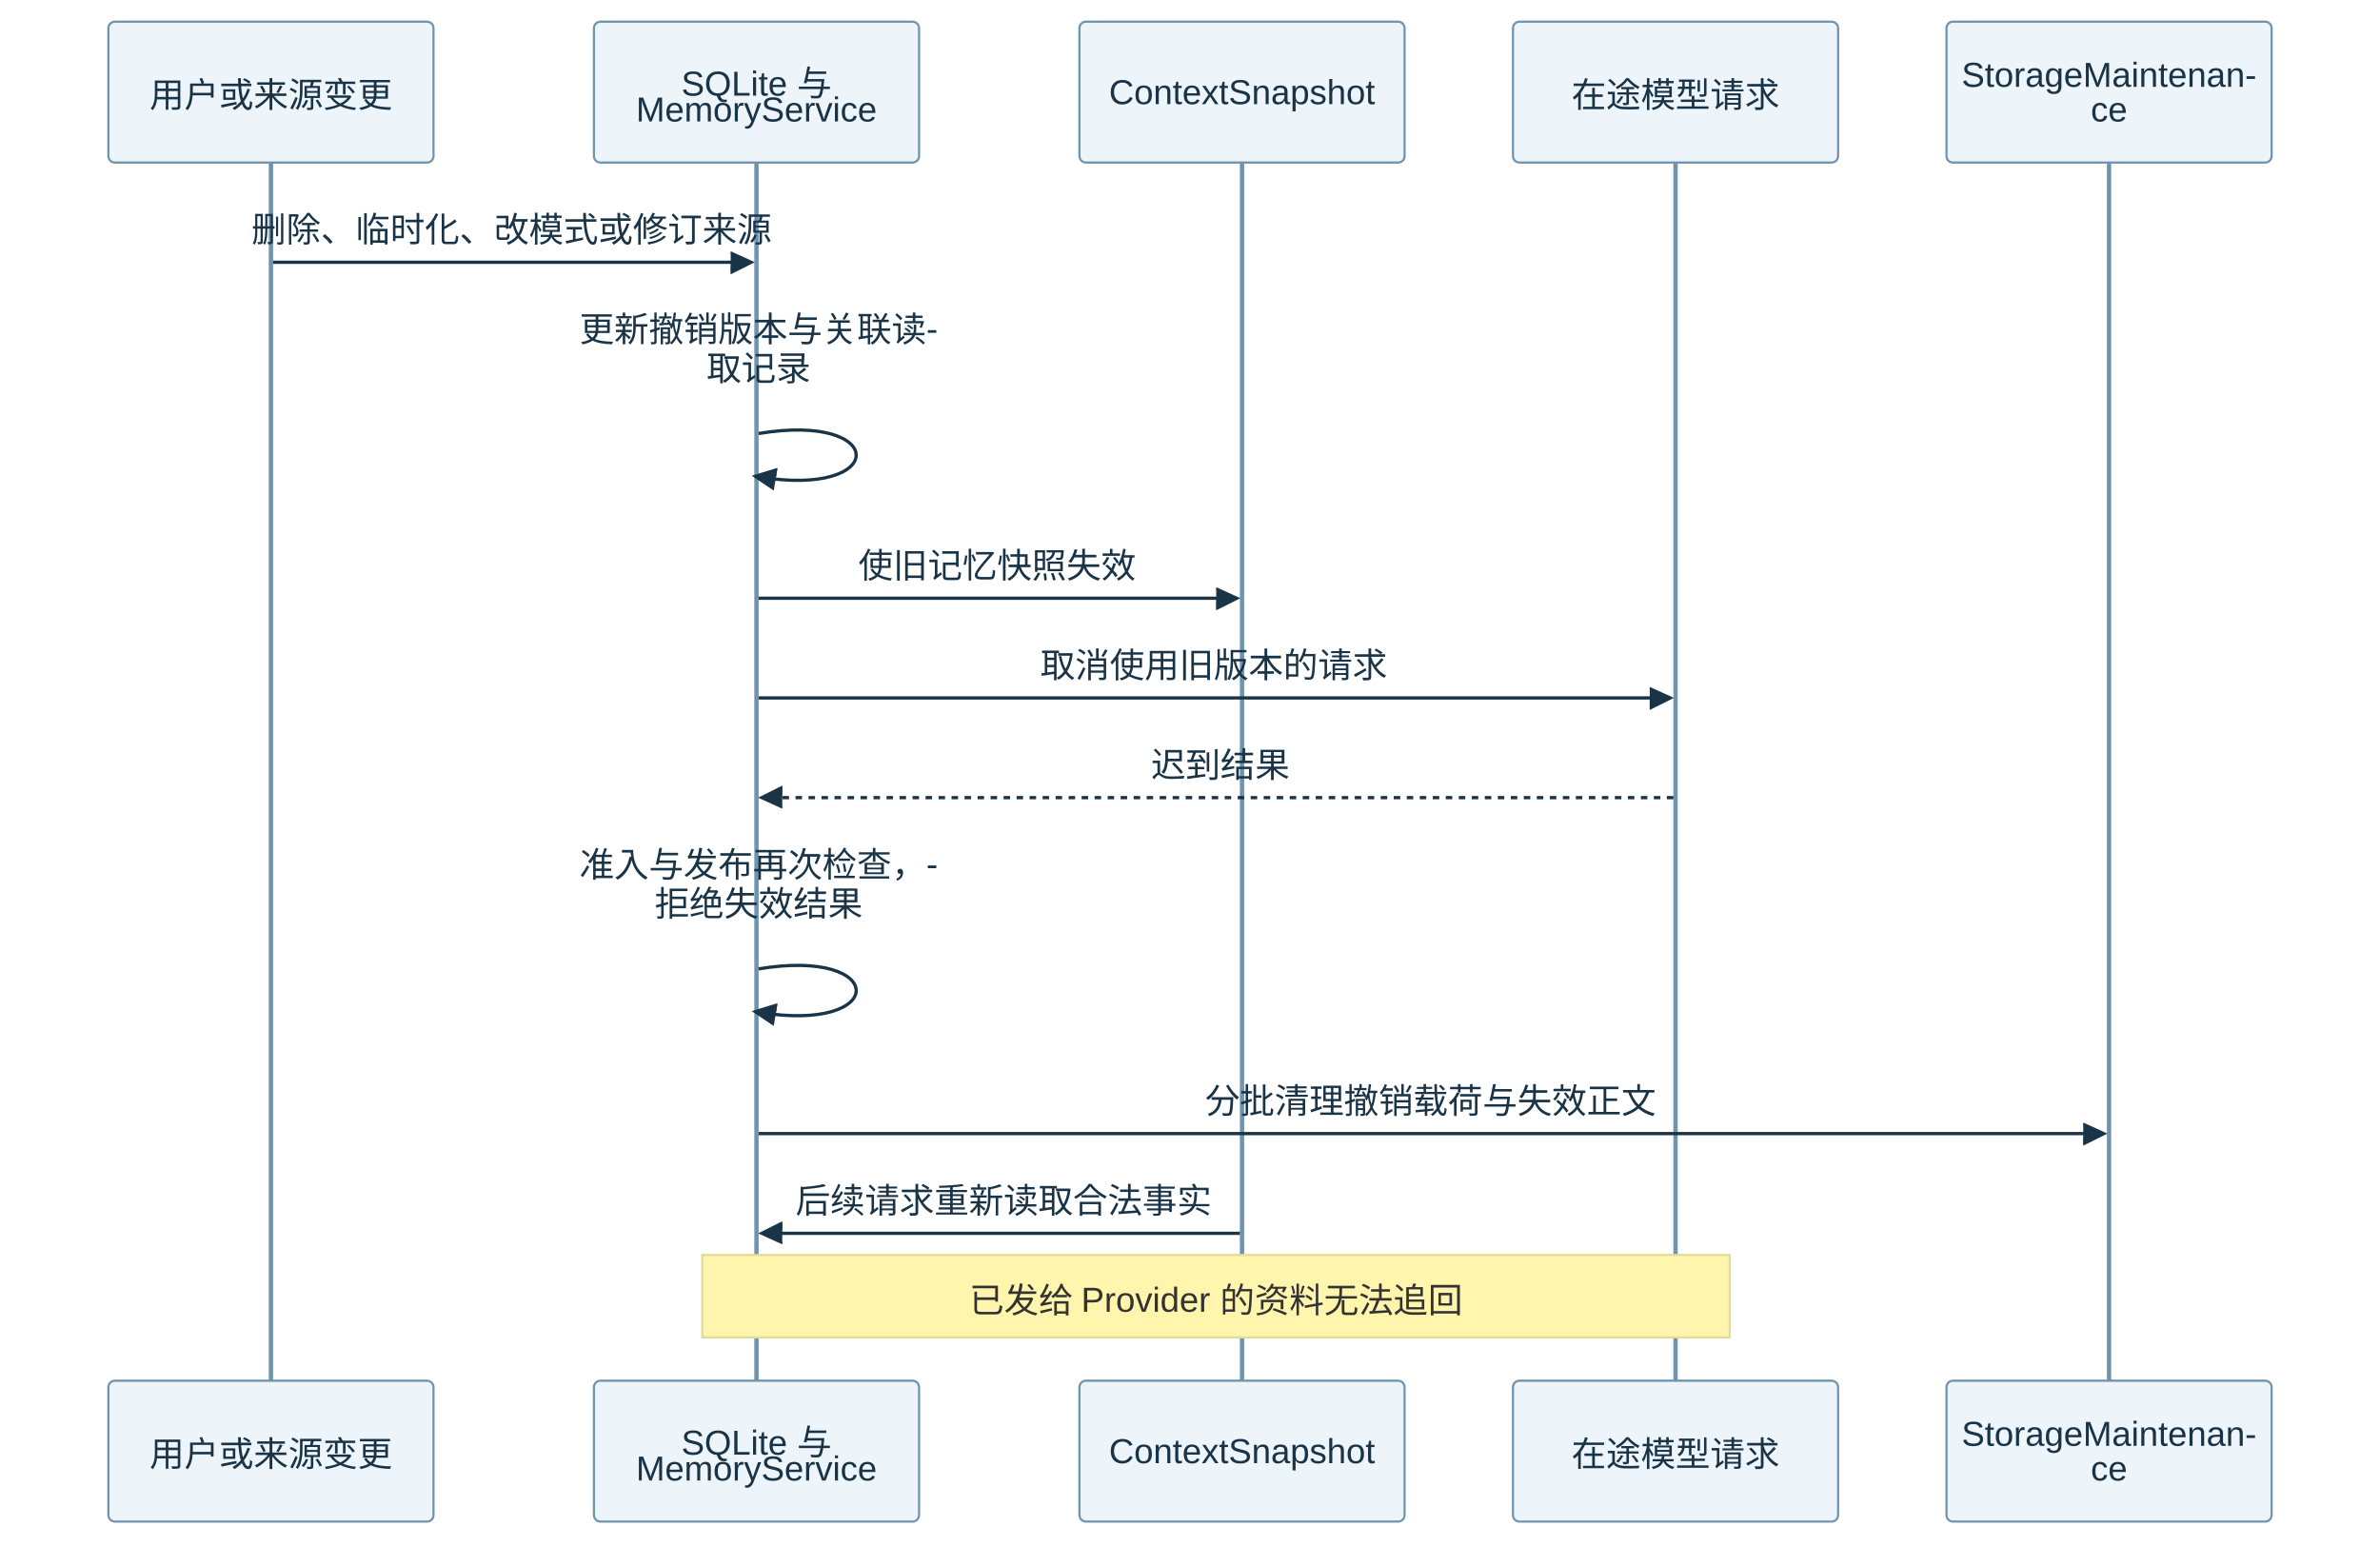
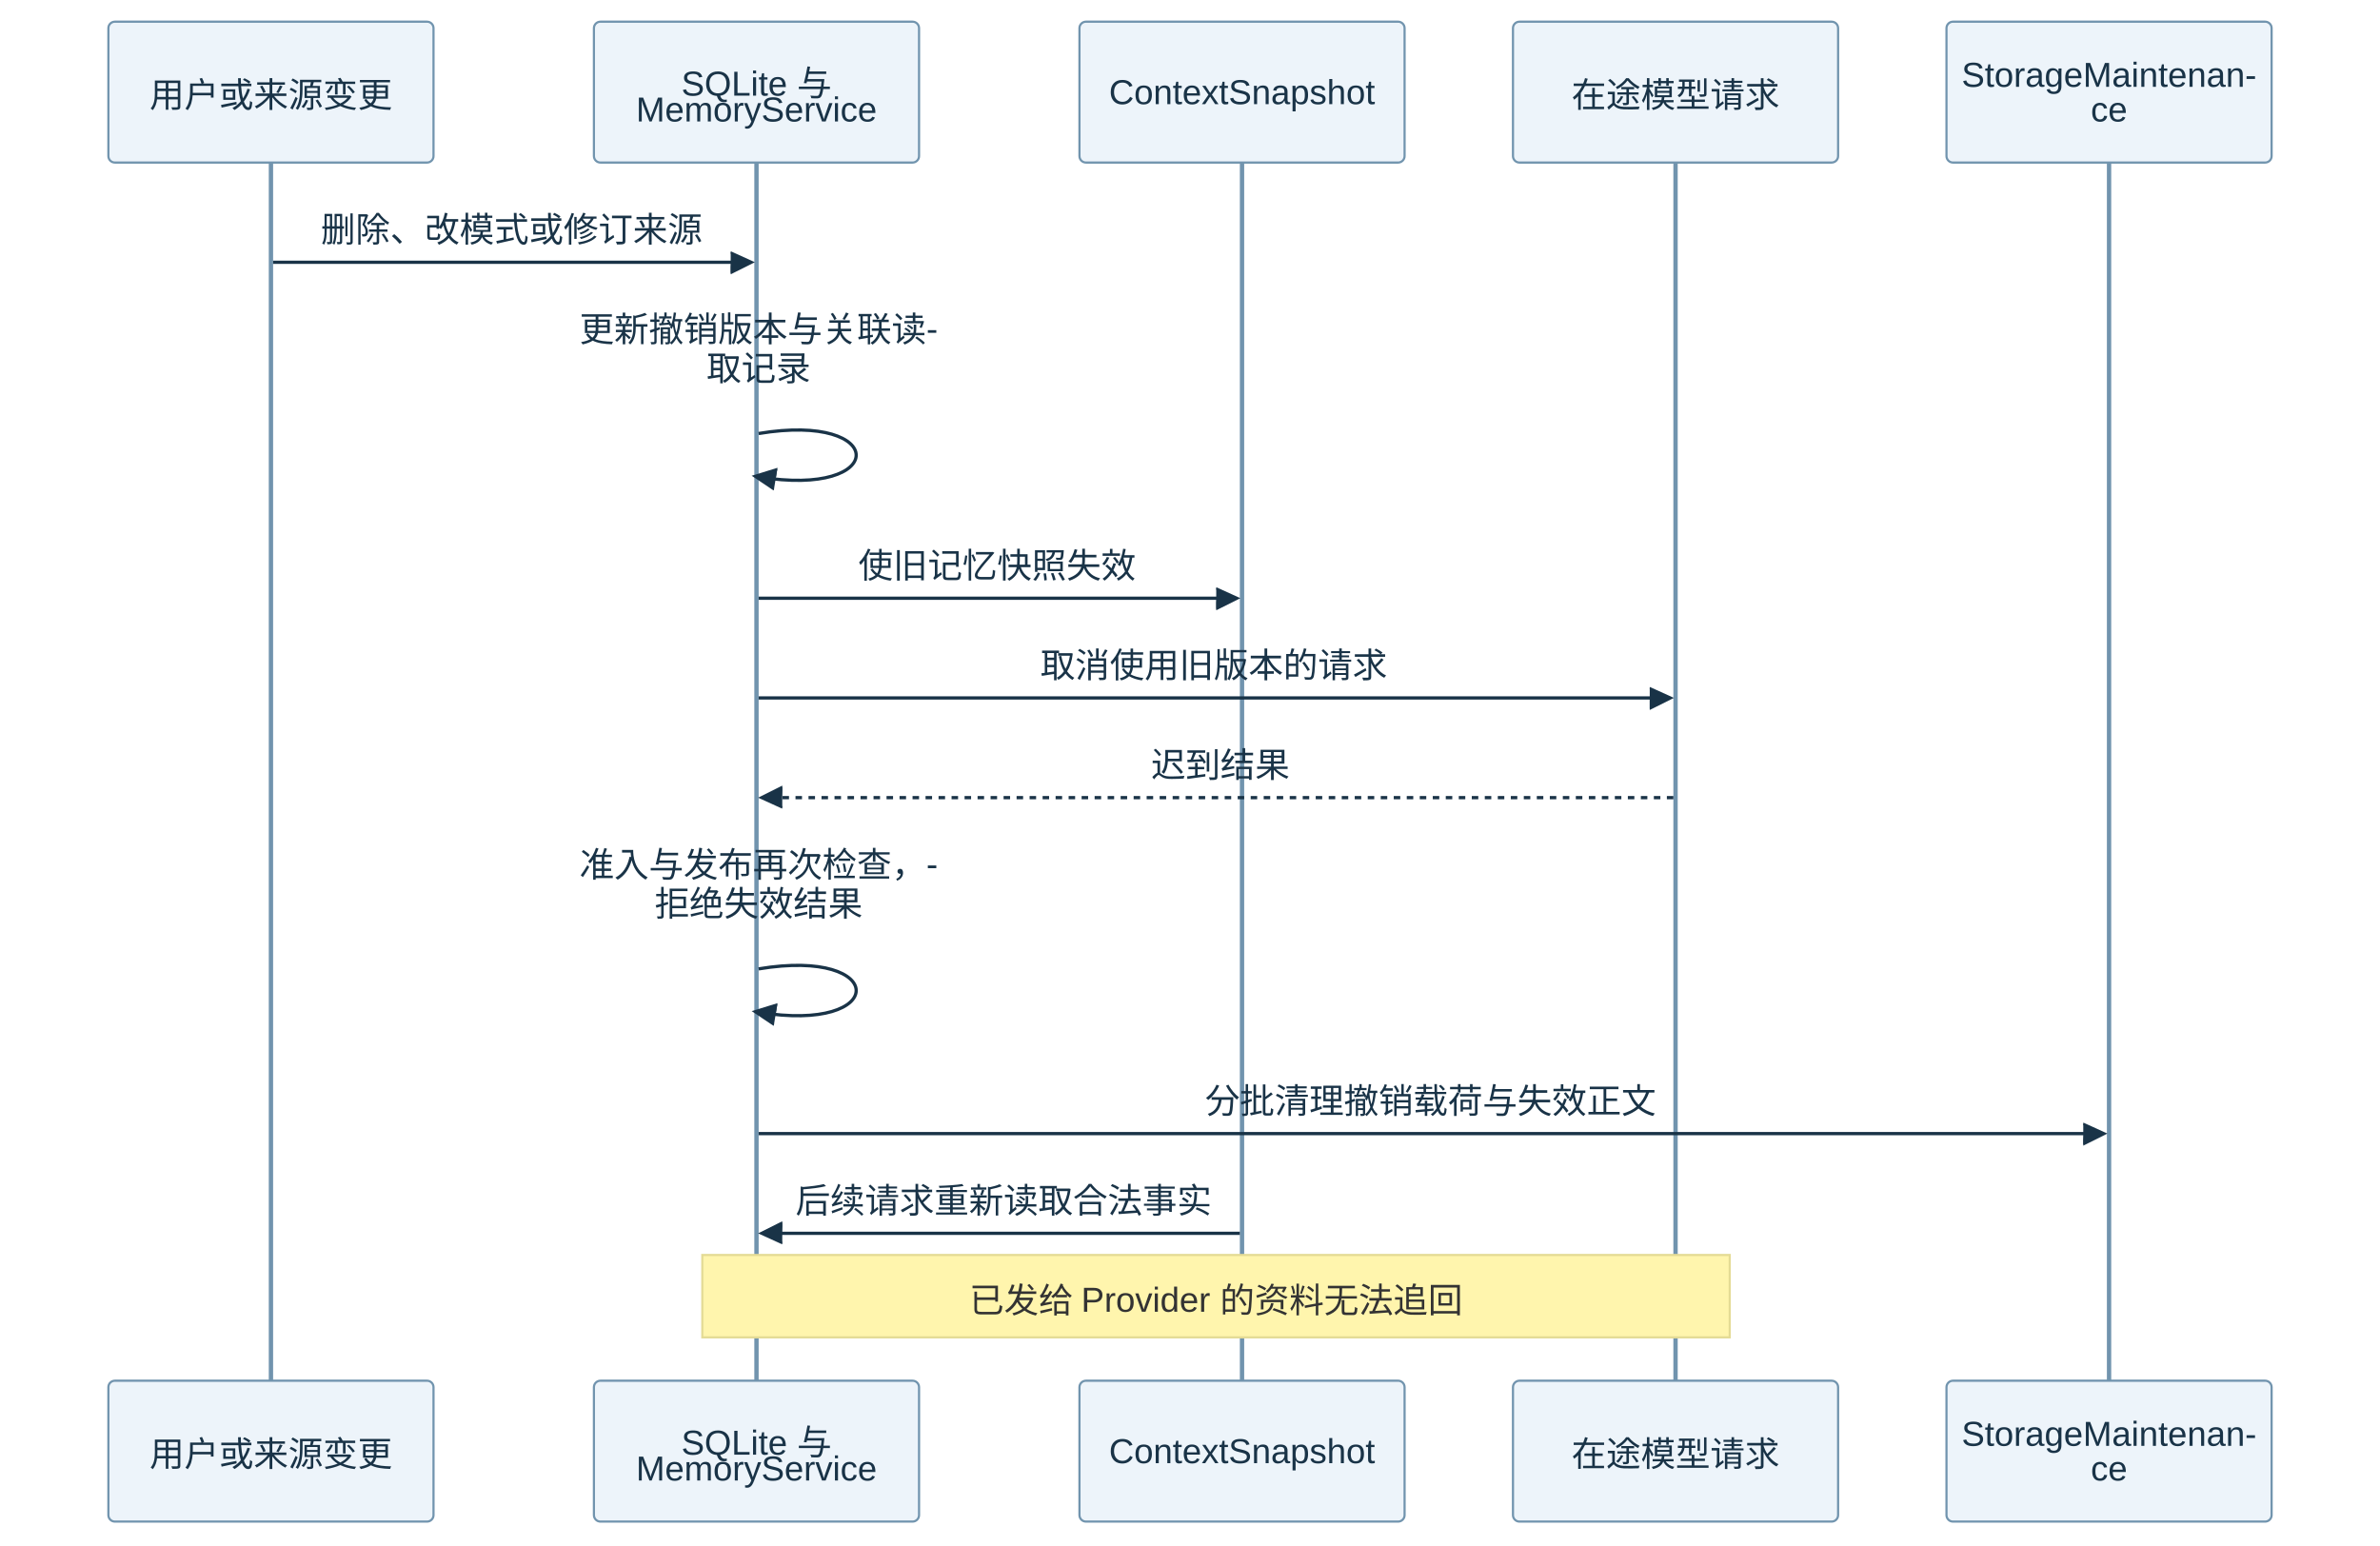
<svg xmlns="http://www.w3.org/2000/svg" id="diagram-07-memory-revocation" width="1098" style="max-width: 1098px;" viewBox="-50 -10 1098 713" role="img" aria-roledescription="sequence" height="713" aria-labelledby="title-07-memory-revocation">
  <g>
    <rect x="848" y="627" fill="#eaeaea" stroke="#666" width="150" height="65" name="M" rx="3" ry="3" class="actor actor-bottom" />
    <text x="923" y="659.5" dominant-baseline="central" alignment-baseline="central" class="actor actor-box" style="text-anchor: middle; font-size: 16px; font-weight: 400; font-family: Arial, &quot;PingFang SC&quot;, sans-serif;">
      <tspan x="923" dy="-8">StorageMaintenan-</tspan>
    </text>
    <text x="923" y="659.5" dominant-baseline="central" alignment-baseline="central" class="actor actor-box" style="text-anchor: middle; font-size: 16px; font-weight: 400; font-family: Arial, &quot;PingFang SC&quot;, sans-serif;">
      <tspan x="923" dy="8">ce</tspan>
    </text>
  </g>
  <g>
    <rect x="648" y="627" fill="#eaeaea" stroke="#666" width="150" height="65" name="P" rx="3" ry="3" class="actor actor-bottom" />
    <text x="723" y="659.5" dominant-baseline="central" alignment-baseline="central" class="actor actor-box" style="text-anchor: middle; font-size: 16px; font-weight: 400; font-family: Arial, &quot;PingFang SC&quot;, sans-serif;">
      <tspan x="723" dy="0">在途模型请求</tspan>
    </text>
  </g>
  <g>
    <rect x="448" y="627" fill="#eaeaea" stroke="#666" width="150" height="65" name="C" rx="3" ry="3" class="actor actor-bottom" />
    <text x="523" y="659.5" dominant-baseline="central" alignment-baseline="central" class="actor actor-box" style="text-anchor: middle; font-size: 16px; font-weight: 400; font-family: Arial, &quot;PingFang SC&quot;, sans-serif;">
      <tspan x="523" dy="0">ContextSnapshot</tspan>
    </text>
  </g>
  <g>
    <rect x="224" y="627" fill="#eaeaea" stroke="#666" width="150" height="65" name="D" rx="3" ry="3" class="actor actor-bottom" />
    <text x="299" y="659.5" dominant-baseline="central" alignment-baseline="central" class="actor actor-box" style="text-anchor: middle; font-size: 16px; font-weight: 400; font-family: Arial, &quot;PingFang SC&quot;, sans-serif;">
      <tspan x="299" dy="-8">SQLite 与</tspan>
    </text>
    <text x="299" y="659.5" dominant-baseline="central" alignment-baseline="central" class="actor actor-box" style="text-anchor: middle; font-size: 16px; font-weight: 400; font-family: Arial, &quot;PingFang SC&quot;, sans-serif;">
      <tspan x="299" dy="8">MemoryService</tspan>
    </text>
  </g>
  <g>
    <rect x="0" y="627" fill="#eaeaea" stroke="#666" width="150" height="65" name="U" rx="3" ry="3" class="actor actor-bottom" />
    <text x="75" y="659.5" dominant-baseline="central" alignment-baseline="central" class="actor actor-box" style="text-anchor: middle; font-size: 16px; font-weight: 400; font-family: Arial, &quot;PingFang SC&quot;, sans-serif;">
      <tspan x="75" dy="0">用户或来源变更</tspan>
    </text>
  </g>
  <g>
    <line id="actor4" x1="923" y1="65" x2="923" y2="627" class="actor-line 200" stroke-width="0.5px" stroke="#999" name="M" data-et="life-line" data-id="M" />
    <g id="root-4" data-et="participant" data-type="participant" data-id="M">
      <rect x="848" y="0" fill="#eaeaea" stroke="#666" width="150" height="65" name="M" rx="3" ry="3" class="actor actor-top" />
      <text x="923" y="32.5" dominant-baseline="central" alignment-baseline="central" class="actor actor-box" style="text-anchor: middle; font-size: 16px; font-weight: 400; font-family: Arial, &quot;PingFang SC&quot;, sans-serif;">
        <tspan x="923" dy="-8">StorageMaintenan-</tspan>
      </text>
      <text x="923" y="32.5" dominant-baseline="central" alignment-baseline="central" class="actor actor-box" style="text-anchor: middle; font-size: 16px; font-weight: 400; font-family: Arial, &quot;PingFang SC&quot;, sans-serif;">
        <tspan x="923" dy="8">ce</tspan>
      </text>
    </g>
  </g>
  <g>
    <line id="actor3" x1="723" y1="65" x2="723" y2="627" class="actor-line 200" stroke-width="0.5px" stroke="#999" name="P" data-et="life-line" data-id="P" />
    <g id="root-3" data-et="participant" data-type="participant" data-id="P">
      <rect x="648" y="0" fill="#eaeaea" stroke="#666" width="150" height="65" name="P" rx="3" ry="3" class="actor actor-top" />
      <text x="723" y="32.5" dominant-baseline="central" alignment-baseline="central" class="actor actor-box" style="text-anchor: middle; font-size: 16px; font-weight: 400; font-family: Arial, &quot;PingFang SC&quot;, sans-serif;">
        <tspan x="723" dy="0">在途模型请求</tspan>
      </text>
    </g>
  </g>
  <g>
    <line id="actor2" x1="523" y1="65" x2="523" y2="627" class="actor-line 200" stroke-width="0.5px" stroke="#999" name="C" data-et="life-line" data-id="C" />
    <g id="root-2" data-et="participant" data-type="participant" data-id="C">
      <rect x="448" y="0" fill="#eaeaea" stroke="#666" width="150" height="65" name="C" rx="3" ry="3" class="actor actor-top" />
      <text x="523" y="32.5" dominant-baseline="central" alignment-baseline="central" class="actor actor-box" style="text-anchor: middle; font-size: 16px; font-weight: 400; font-family: Arial, &quot;PingFang SC&quot;, sans-serif;">
        <tspan x="523" dy="0">ContextSnapshot</tspan>
      </text>
    </g>
  </g>
  <g>
    <line id="actor1" x1="299" y1="65" x2="299" y2="627" class="actor-line 200" stroke-width="0.5px" stroke="#999" name="D" data-et="life-line" data-id="D" />
    <g id="root-1" data-et="participant" data-type="participant" data-id="D">
      <rect x="224" y="0" fill="#eaeaea" stroke="#666" width="150" height="65" name="D" rx="3" ry="3" class="actor actor-top" />
      <text x="299" y="32.5" dominant-baseline="central" alignment-baseline="central" class="actor actor-box" style="text-anchor: middle; font-size: 16px; font-weight: 400; font-family: Arial, &quot;PingFang SC&quot;, sans-serif;">
        <tspan x="299" dy="-8">SQLite 与</tspan>
      </text>
      <text x="299" y="32.5" dominant-baseline="central" alignment-baseline="central" class="actor actor-box" style="text-anchor: middle; font-size: 16px; font-weight: 400; font-family: Arial, &quot;PingFang SC&quot;, sans-serif;">
        <tspan x="299" dy="8">MemoryService</tspan>
      </text>
    </g>
  </g>
  <g>
    <line id="actor0" x1="75" y1="65" x2="75" y2="627" class="actor-line 200" stroke-width="0.5px" stroke="#999" name="U" data-et="life-line" data-id="U" />
    <g id="root-0" data-et="participant" data-type="participant" data-id="U">
      <rect x="0" y="0" fill="#eaeaea" stroke="#666" width="150" height="65" name="U" rx="3" ry="3" class="actor actor-top" />
      <text x="75" y="32.5" dominant-baseline="central" alignment-baseline="central" class="actor actor-box" style="text-anchor: middle; font-size: 16px; font-weight: 400; font-family: Arial, &quot;PingFang SC&quot;, sans-serif;">
        <tspan x="75" dy="0">用户或来源变更</tspan>
      </text>
    </g>
  </g>
  <style>#diagram-07-memory-revocation{font-family:Arial,PingFang SC,sans-serif;font-size:16px;fill:#193347;}@keyframes edge-animation-frame{from{stroke-dashoffset:0;}}@keyframes dash{to{stroke-dashoffset:0;}}#diagram-07-memory-revocation .edge-animation-slow{stroke-dasharray:9,5!important;stroke-dashoffset:900;animation:dash 50s linear infinite;stroke-linecap:round;}#diagram-07-memory-revocation .edge-animation-fast{stroke-dasharray:9,5!important;stroke-dashoffset:900;animation:dash 20s linear infinite;stroke-linecap:round;}#diagram-07-memory-revocation .error-icon{fill:#fbf5e9;}#diagram-07-memory-revocation .error-text{fill:#040a16;stroke:#040a16;}#diagram-07-memory-revocation .edge-thickness-normal{stroke-width:1px;}#diagram-07-memory-revocation .edge-thickness-thick{stroke-width:3.5px;}#diagram-07-memory-revocation .edge-pattern-solid{stroke-dasharray:0;}#diagram-07-memory-revocation .edge-thickness-invisible{stroke-width:0;fill:none;}#diagram-07-memory-revocation .edge-pattern-dashed{stroke-dasharray:3;}#diagram-07-memory-revocation .edge-pattern-dotted{stroke-dasharray:2;}#diagram-07-memory-revocation .marker{fill:#526575;stroke:#526575;}#diagram-07-memory-revocation .marker.cross{stroke:#526575;}#diagram-07-memory-revocation svg{font-family:Arial,PingFang SC,sans-serif;font-size:16px;}#diagram-07-memory-revocation p{margin:0;}#diagram-07-memory-revocation .actor{stroke:#7194ae;fill:#edf4fa;stroke-width:1;}#diagram-07-memory-revocation rect.actor.outer-path[data-look="neo"]{filter:drop-shadow( 1px 2px 2px rgba(185,185,185,1));}#diagram-07-memory-revocation rect.note[data-look="neo"]{stroke:hsl(52.683, 60%, 73.922%);fill:#fff5ad;filter:drop-shadow( 1px 2px 2px rgba(185,185,185,1));}#diagram-07-memory-revocation text.actor&gt;tspan{fill:#193347;stroke:none;}#diagram-07-memory-revocation .actor-line{stroke:#7194ae;}#diagram-07-memory-revocation .innerArc{stroke-width:1.5;stroke-dasharray:none;}#diagram-07-memory-revocation .messageLine0{stroke-width:1.5;stroke-dasharray:none;stroke:#193347;}#diagram-07-memory-revocation .messageLine1{stroke-width:1.5;stroke-dasharray:2,2;stroke:#193347;}#diagram-07-memory-revocation [id$="-arrowhead"] path{fill:#193347;stroke:#193347;}#diagram-07-memory-revocation .sequenceNumber{fill:#ad9a8a;}#diagram-07-memory-revocation [id$="-sequencenumber"]{fill:#193347;}#diagram-07-memory-revocation [id$="-crosshead"] path{fill:#193347;stroke:#193347;}#diagram-07-memory-revocation .messageText{fill:#193347;stroke:none;}#diagram-07-memory-revocation .labelBox{stroke:#7194ae;fill:#edf4fa;filter:none;}#diagram-07-memory-revocation .labelText,#diagram-07-memory-revocation .labelText&gt;tspan{fill:#193347;stroke:none;}#diagram-07-memory-revocation .loopText,#diagram-07-memory-revocation .loopText&gt;tspan{fill:#193347;stroke:none;}#diagram-07-memory-revocation .sectionTitle,#diagram-07-memory-revocation .sectionTitle&gt;tspan{fill:#193347;stroke:none;}#diagram-07-memory-revocation .loopLine{stroke-width:2px;stroke-dasharray:2,2;stroke:#7194ae;fill:#7194ae;}#diagram-07-memory-revocation .note{stroke:hsl(52.683, 60%, 73.922%);fill:#fff5ad;}#diagram-07-memory-revocation .noteText,#diagram-07-memory-revocation .noteText&gt;tspan{fill:#333;stroke:none;font-weight:normal;}#diagram-07-memory-revocation .activation0{fill:#edf6f4;stroke:hsl(166.667, 33.333%, 84.706%);}#diagram-07-memory-revocation .activation1{fill:#edf6f4;stroke:hsl(166.667, 33.333%, 84.706%);}#diagram-07-memory-revocation .activation2{fill:#edf6f4;stroke:hsl(166.667, 33.333%, 84.706%);}#diagram-07-memory-revocation .actorPopupMenu{position:absolute;}#diagram-07-memory-revocation .actorPopupMenuPanel{position:absolute;fill:#edf4fa;box-shadow:0px 8px 16px 0px rgba(0,0,0,0.2);filter:drop-shadow(3px 5px 2px rgb(0 0 0 / 0.4));}#diagram-07-memory-revocation .actor-man circle,#diagram-07-memory-revocation line{fill:#edf4fa;stroke-width:2px;}#diagram-07-memory-revocation g rect.rect{filter:drop-shadow( 1px 2px 2px rgba(185,185,185,1));stroke:#7194ae;}#diagram-07-memory-revocation .node .neo-node{stroke:#7194ae;}#diagram-07-memory-revocation [data-look="neo"].node rect,#diagram-07-memory-revocation [data-look="neo"].cluster rect,#diagram-07-memory-revocation [data-look="neo"].node polygon{stroke:url(#diagram-07-memory-revocation-gradient);filter:drop-shadow( 1px 2px 2px rgba(185,185,185,1));}#diagram-07-memory-revocation [data-look="neo"].swimlane.cluster rect{filter:none;}#diagram-07-memory-revocation [data-look="neo"].node path{stroke:url(#diagram-07-memory-revocation-gradient);stroke-width:1px;}#diagram-07-memory-revocation [data-look="neo"].node .outer-path{filter:drop-shadow( 1px 2px 2px rgba(185,185,185,1));}#diagram-07-memory-revocation [data-look="neo"].node .neo-line path{stroke:#7194ae;filter:none;}#diagram-07-memory-revocation [data-look="neo"].node circle{stroke:url(#diagram-07-memory-revocation-gradient);filter:drop-shadow( 1px 2px 2px rgba(185,185,185,1));}#diagram-07-memory-revocation [data-look="neo"].node circle .state-start{fill:#000000;}#diagram-07-memory-revocation [data-look="neo"].icon-shape .icon{fill:url(#diagram-07-memory-revocation-gradient);filter:drop-shadow( 1px 2px 2px rgba(185,185,185,1));}#diagram-07-memory-revocation [data-look="neo"].icon-shape .icon-neo path{stroke:url(#diagram-07-memory-revocation-gradient);filter:drop-shadow( 1px 2px 2px rgba(185,185,185,1));}#diagram-07-memory-revocation :root{--mermaid-font-family:Arial,PingFang SC,sans-serif;}</style>
  <g />
  <defs>
    <symbol id="diagram-07-memory-revocation-computer" width="24" height="24">
      <path transform="scale(.5)" d="M2 2v13h20v-13h-20zm18 11h-16v-9h16v9zm-10.228 6l.466-1h3.524l.467 1h-4.457zm14.228 3h-24l2-6h2.104l-1.33 4h18.45l-1.297-4h2.073l2 6zm-5-10h-14v-7h14v7z" />
    </symbol>
  </defs>
  <defs>
    <symbol id="diagram-07-memory-revocation-database" fill-rule="evenodd" clip-rule="evenodd">
      <path transform="scale(.5)" d="M12.258.001l.256.004.255.005.253.008.251.01.249.012.247.015.246.016.242.019.241.02.239.023.236.024.233.027.231.028.229.031.225.032.223.034.22.036.217.038.214.04.211.041.208.043.205.045.201.046.198.048.194.05.191.051.187.053.183.054.18.056.175.057.172.059.168.06.163.061.16.063.155.064.15.066.074.033.073.033.071.034.07.034.069.035.068.035.067.035.066.035.064.036.064.036.062.036.06.036.06.037.058.037.058.037.055.038.055.038.053.038.052.038.051.039.05.039.048.039.047.039.045.04.044.04.043.04.041.04.04.041.039.041.037.041.036.041.034.041.033.042.032.042.03.042.029.042.027.042.026.043.024.043.023.043.021.043.02.043.018.044.017.043.015.044.013.044.012.044.011.045.009.044.007.045.006.045.004.045.002.045.001.045v17l-.001.045-.002.045-.004.045-.006.045-.007.045-.009.044-.011.045-.012.044-.013.044-.015.044-.017.043-.018.044-.02.043-.021.043-.023.043-.024.043-.026.043-.027.042-.029.042-.03.042-.032.042-.033.042-.034.041-.036.041-.037.041-.039.041-.04.041-.041.04-.043.04-.044.04-.045.04-.047.039-.048.039-.05.039-.051.039-.052.038-.053.038-.055.038-.055.038-.058.037-.058.037-.06.037-.06.036-.062.036-.064.036-.064.036-.066.035-.067.035-.068.035-.069.035-.07.034-.071.034-.073.033-.074.033-.15.066-.155.064-.16.063-.163.061-.168.06-.172.059-.175.057-.18.056-.183.054-.187.053-.191.051-.194.05-.198.048-.201.046-.205.045-.208.043-.211.041-.214.04-.217.038-.22.036-.223.034-.225.032-.229.031-.231.028-.233.027-.236.024-.239.023-.241.02-.242.019-.246.016-.247.015-.249.012-.251.01-.253.008-.255.005-.256.004-.258.001-.258-.001-.256-.004-.255-.005-.253-.008-.251-.01-.249-.012-.247-.015-.245-.016-.243-.019-.241-.02-.238-.023-.236-.024-.234-.027-.231-.028-.228-.031-.226-.032-.223-.034-.22-.036-.217-.038-.214-.04-.211-.041-.208-.043-.204-.045-.201-.046-.198-.048-.195-.05-.19-.051-.187-.053-.184-.054-.179-.056-.176-.057-.172-.059-.167-.06-.164-.061-.159-.063-.155-.064-.151-.066-.074-.033-.072-.033-.072-.034-.07-.034-.069-.035-.068-.035-.067-.035-.066-.035-.064-.036-.063-.036-.062-.036-.061-.036-.06-.037-.058-.037-.057-.037-.056-.038-.055-.038-.053-.038-.052-.038-.051-.039-.049-.039-.049-.039-.046-.039-.046-.04-.044-.04-.043-.04-.041-.04-.04-.041-.039-.041-.037-.041-.036-.041-.034-.041-.033-.042-.032-.042-.03-.042-.029-.042-.027-.042-.026-.043-.024-.043-.023-.043-.021-.043-.02-.043-.018-.044-.017-.043-.015-.044-.013-.044-.012-.044-.011-.045-.009-.044-.007-.045-.006-.045-.004-.045-.002-.045-.001-.045v-17l.001-.045.002-.045.004-.045.006-.045.007-.045.009-.044.011-.045.012-.044.013-.044.015-.044.017-.043.018-.044.02-.043.021-.043.023-.043.024-.043.026-.043.027-.042.029-.042.03-.042.032-.042.033-.042.034-.041.036-.041.037-.041.039-.041.04-.041.041-.04.043-.04.044-.04.046-.04.046-.039.049-.039.049-.039.051-.039.052-.038.053-.038.055-.038.056-.038.057-.037.058-.037.06-.037.061-.036.062-.036.063-.036.064-.036.066-.035.067-.035.068-.035.069-.035.07-.034.072-.034.072-.033.074-.033.151-.066.155-.064.159-.063.164-.061.167-.06.172-.059.176-.057.179-.056.184-.054.187-.053.19-.051.195-.05.198-.048.201-.046.204-.045.208-.043.211-.041.214-.04.217-.038.22-.036.223-.034.226-.032.228-.031.231-.028.234-.027.236-.024.238-.023.241-.02.243-.019.245-.016.247-.015.249-.012.251-.01.253-.008.255-.005.256-.004.258-.001.258.001zm-9.258 20.499v.01l.001.021.003.021.004.022.005.021.006.022.007.022.009.023.01.022.011.023.012.023.013.023.015.023.016.024.017.023.018.024.019.024.021.024.022.025.023.024.024.025.052.049.056.05.061.051.066.051.07.051.075.051.079.052.084.052.088.052.092.052.097.052.102.051.105.052.11.052.114.051.119.051.123.051.127.05.131.05.135.05.139.048.144.049.147.047.152.047.155.047.16.045.163.045.167.043.171.043.176.041.178.041.183.039.187.039.19.037.194.035.197.035.202.033.204.031.209.03.212.029.216.027.219.025.222.024.226.021.23.02.233.018.236.016.24.015.243.012.246.01.249.008.253.005.256.004.259.001.26-.001.257-.004.254-.005.25-.008.247-.011.244-.012.241-.014.237-.016.233-.018.231-.021.226-.021.224-.024.22-.026.216-.027.212-.028.21-.031.205-.031.202-.034.198-.034.194-.036.191-.037.187-.039.183-.04.179-.04.175-.042.172-.043.168-.044.163-.045.16-.046.155-.046.152-.047.148-.048.143-.049.139-.049.136-.05.131-.05.126-.05.123-.051.118-.052.114-.051.11-.052.106-.052.101-.052.096-.052.092-.052.088-.053.083-.051.079-.052.074-.052.07-.051.065-.051.06-.051.056-.05.051-.05.023-.024.023-.025.021-.024.02-.024.019-.024.018-.024.017-.024.015-.023.014-.024.013-.023.012-.023.01-.023.01-.022.008-.022.006-.022.006-.022.004-.022.004-.021.001-.021.001-.021v-4.127l-.077.055-.08.053-.083.054-.085.053-.087.052-.09.052-.093.051-.095.05-.097.05-.1.049-.102.049-.105.048-.106.047-.109.047-.111.046-.114.045-.115.045-.118.044-.12.043-.122.042-.124.042-.126.041-.128.04-.13.04-.132.038-.134.038-.135.037-.138.037-.139.035-.142.035-.143.034-.144.033-.147.032-.148.031-.15.03-.151.03-.153.029-.154.027-.156.027-.158.026-.159.025-.161.024-.162.023-.163.022-.165.021-.166.02-.167.019-.169.018-.169.017-.171.016-.173.015-.173.014-.175.013-.175.012-.177.011-.178.01-.179.008-.179.008-.181.006-.182.005-.182.004-.184.003-.184.002h-.37l-.184-.002-.184-.003-.182-.004-.182-.005-.181-.006-.179-.008-.179-.008-.178-.01-.176-.011-.176-.012-.175-.013-.173-.014-.172-.015-.171-.016-.17-.017-.169-.018-.167-.019-.166-.02-.165-.021-.163-.022-.162-.023-.161-.024-.159-.025-.157-.026-.156-.027-.155-.027-.153-.029-.151-.03-.15-.03-.148-.031-.146-.032-.145-.033-.143-.034-.141-.035-.14-.035-.137-.037-.136-.037-.134-.038-.132-.038-.13-.04-.128-.04-.126-.041-.124-.042-.122-.042-.12-.044-.117-.043-.116-.045-.113-.045-.112-.046-.109-.047-.106-.047-.105-.048-.102-.049-.1-.049-.097-.05-.095-.05-.093-.052-.09-.051-.087-.052-.085-.053-.083-.054-.08-.054-.077-.054v4.127zm0-5.654v.011l.001.021.003.021.004.021.005.022.006.022.007.022.009.022.01.022.011.023.012.023.013.023.015.024.016.023.017.024.018.024.019.024.021.024.022.024.023.025.024.024.052.05.056.05.061.05.066.051.07.051.075.052.079.051.084.052.088.052.092.052.097.052.102.052.105.052.11.051.114.051.119.052.123.05.127.051.131.05.135.049.139.049.144.048.147.048.152.047.155.046.16.045.163.045.167.044.171.042.176.042.178.04.183.04.187.038.19.037.194.036.197.034.202.033.204.032.209.03.212.028.216.027.219.025.222.024.226.022.23.02.233.018.236.016.24.014.243.012.246.01.249.008.253.006.256.003.259.001.26-.001.257-.003.254-.006.25-.008.247-.01.244-.012.241-.015.237-.016.233-.018.231-.02.226-.022.224-.024.22-.025.216-.027.212-.029.21-.03.205-.032.202-.033.198-.035.194-.036.191-.037.187-.039.183-.039.179-.041.175-.042.172-.043.168-.044.163-.045.16-.045.155-.047.152-.047.148-.048.143-.048.139-.05.136-.049.131-.05.126-.051.123-.051.118-.051.114-.052.11-.052.106-.052.101-.052.096-.052.092-.052.088-.052.083-.052.079-.052.074-.051.07-.052.065-.051.06-.05.056-.051.051-.049.023-.025.023-.024.021-.025.02-.024.019-.024.018-.024.017-.024.015-.023.014-.023.013-.024.012-.022.01-.023.01-.023.008-.022.006-.022.006-.022.004-.021.004-.022.001-.021.001-.021v-4.139l-.077.054-.08.054-.083.054-.085.052-.087.053-.09.051-.093.051-.095.051-.097.05-.1.049-.102.049-.105.048-.106.047-.109.047-.111.046-.114.045-.115.044-.118.044-.12.044-.122.042-.124.042-.126.041-.128.04-.13.039-.132.039-.134.038-.135.037-.138.036-.139.036-.142.035-.143.033-.144.033-.147.033-.148.031-.15.03-.151.03-.153.028-.154.028-.156.027-.158.026-.159.025-.161.024-.162.023-.163.022-.165.021-.166.02-.167.019-.169.018-.169.017-.171.016-.173.015-.173.014-.175.013-.175.012-.177.011-.178.009-.179.009-.179.007-.181.007-.182.005-.182.004-.184.003-.184.002h-.37l-.184-.002-.184-.003-.182-.004-.182-.005-.181-.007-.179-.007-.179-.009-.178-.009-.176-.011-.176-.012-.175-.013-.173-.014-.172-.015-.171-.016-.17-.017-.169-.018-.167-.019-.166-.02-.165-.021-.163-.022-.162-.023-.161-.024-.159-.025-.157-.026-.156-.027-.155-.028-.153-.028-.151-.03-.15-.03-.148-.031-.146-.033-.145-.033-.143-.033-.141-.035-.14-.036-.137-.036-.136-.037-.134-.038-.132-.039-.13-.039-.128-.04-.126-.041-.124-.042-.122-.043-.12-.043-.117-.044-.116-.044-.113-.046-.112-.046-.109-.046-.106-.047-.105-.048-.102-.049-.1-.049-.097-.05-.095-.051-.093-.051-.09-.051-.087-.053-.085-.052-.083-.054-.08-.054-.077-.054v4.139zm0-5.666v.011l.001.02.003.022.004.021.005.022.006.021.007.022.009.023.01.022.011.023.012.023.013.023.015.023.016.024.017.024.018.023.019.024.021.025.022.024.023.024.024.025.052.05.056.05.061.05.066.051.07.051.075.052.079.051.084.052.088.052.092.052.097.052.102.052.105.051.11.052.114.051.119.051.123.051.127.05.131.05.135.05.139.049.144.048.147.048.152.047.155.046.16.045.163.045.167.043.171.043.176.042.178.04.183.04.187.038.19.037.194.036.197.034.202.033.204.032.209.03.212.028.216.027.219.025.222.024.226.021.23.02.233.018.236.017.24.014.243.012.246.01.249.008.253.006.256.003.259.001.26-.001.257-.003.254-.006.25-.008.247-.01.244-.013.241-.014.237-.016.233-.018.231-.02.226-.022.224-.024.22-.025.216-.027.212-.029.21-.03.205-.032.202-.033.198-.035.194-.036.191-.037.187-.039.183-.039.179-.041.175-.042.172-.043.168-.044.163-.045.16-.045.155-.047.152-.047.148-.048.143-.049.139-.049.136-.049.131-.051.126-.05.123-.051.118-.052.114-.051.11-.052.106-.052.101-.052.096-.052.092-.052.088-.052.083-.052.079-.052.074-.052.07-.051.065-.051.06-.051.056-.05.051-.049.023-.025.023-.025.021-.024.02-.024.019-.024.018-.024.017-.024.015-.023.014-.024.013-.023.012-.023.01-.022.01-.023.008-.022.006-.022.006-.022.004-.022.004-.021.001-.021.001-.021v-4.153l-.077.054-.08.054-.083.053-.085.053-.087.053-.09.051-.093.051-.095.051-.097.05-.1.049-.102.048-.105.048-.106.048-.109.046-.111.046-.114.046-.115.044-.118.044-.12.043-.122.043-.124.042-.126.041-.128.04-.13.039-.132.039-.134.038-.135.037-.138.036-.139.036-.142.034-.143.034-.144.033-.147.032-.148.032-.15.03-.151.03-.153.028-.154.028-.156.027-.158.026-.159.024-.161.024-.162.023-.163.023-.165.021-.166.02-.167.019-.169.018-.169.017-.171.016-.173.015-.173.014-.175.013-.175.012-.177.01-.178.01-.179.009-.179.007-.181.006-.182.006-.182.004-.184.003-.184.001-.185.001-.185-.001-.184-.001-.184-.003-.182-.004-.182-.006-.181-.006-.179-.007-.179-.009-.178-.01-.176-.01-.176-.012-.175-.013-.173-.014-.172-.015-.171-.016-.17-.017-.169-.018-.167-.019-.166-.02-.165-.021-.163-.023-.162-.023-.161-.024-.159-.024-.157-.026-.156-.027-.155-.028-.153-.028-.151-.03-.15-.03-.148-.032-.146-.032-.145-.033-.143-.034-.141-.034-.14-.036-.137-.036-.136-.037-.134-.038-.132-.039-.13-.039-.128-.041-.126-.041-.124-.041-.122-.043-.12-.043-.117-.044-.116-.044-.113-.046-.112-.046-.109-.046-.106-.048-.105-.048-.102-.048-.1-.05-.097-.049-.095-.051-.093-.051-.09-.052-.087-.052-.085-.053-.083-.053-.08-.054-.077-.054v4.153zm8.74-8.179l-.257.004-.254.005-.25.008-.247.011-.244.012-.241.014-.237.016-.233.018-.231.021-.226.022-.224.023-.22.026-.216.027-.212.028-.21.031-.205.032-.202.033-.198.034-.194.036-.191.038-.187.038-.183.04-.179.041-.175.042-.172.043-.168.043-.163.045-.16.046-.155.046-.152.048-.148.048-.143.048-.139.049-.136.05-.131.05-.126.051-.123.051-.118.051-.114.052-.11.052-.106.052-.101.052-.096.052-.092.052-.088.052-.083.052-.079.052-.074.051-.07.052-.065.051-.06.05-.056.05-.051.05-.023.025-.023.024-.021.024-.02.025-.019.024-.018.024-.017.023-.015.024-.014.023-.013.023-.012.023-.01.023-.01.022-.008.022-.006.023-.006.021-.004.022-.004.021-.001.021-.001.021.001.021.001.021.004.021.004.022.006.021.006.023.008.022.01.022.01.023.012.023.013.023.014.023.015.024.017.023.018.024.019.024.02.025.021.024.023.024.023.025.051.05.056.05.06.05.065.051.07.052.074.051.079.052.083.052.088.052.092.052.096.052.101.052.106.052.11.052.114.052.118.051.123.051.126.051.131.05.136.05.139.049.143.048.148.048.152.048.155.046.16.046.163.045.168.043.172.043.175.042.179.041.183.04.187.038.191.038.194.036.198.034.202.033.205.032.21.031.212.028.216.027.22.026.224.023.226.022.231.021.233.018.237.016.241.014.244.012.247.011.25.008.254.005.257.004.26.001.26-.001.257-.004.254-.005.25-.008.247-.011.244-.012.241-.014.237-.016.233-.018.231-.021.226-.022.224-.023.22-.026.216-.027.212-.028.21-.031.205-.032.202-.033.198-.034.194-.036.191-.038.187-.038.183-.04.179-.041.175-.042.172-.043.168-.043.163-.045.16-.046.155-.046.152-.048.148-.048.143-.048.139-.049.136-.05.131-.05.126-.051.123-.051.118-.051.114-.052.11-.052.106-.052.101-.052.096-.052.092-.052.088-.052.083-.052.079-.052.074-.051.07-.052.065-.051.06-.05.056-.05.051-.05.023-.025.023-.024.021-.024.02-.025.019-.024.018-.024.017-.023.015-.024.014-.023.013-.023.012-.023.01-.023.01-.022.008-.022.006-.023.006-.021.004-.022.004-.021.001-.021.001-.021-.001-.021-.001-.021-.004-.021-.004-.022-.006-.021-.006-.023-.008-.022-.01-.022-.01-.023-.012-.023-.013-.023-.014-.023-.015-.024-.017-.023-.018-.024-.019-.024-.02-.025-.021-.024-.023-.024-.023-.025-.051-.05-.056-.05-.06-.05-.065-.051-.07-.052-.074-.051-.079-.052-.083-.052-.088-.052-.092-.052-.096-.052-.101-.052-.106-.052-.11-.052-.114-.052-.118-.051-.123-.051-.126-.051-.131-.05-.136-.05-.139-.049-.143-.048-.148-.048-.152-.048-.155-.046-.16-.046-.163-.045-.168-.043-.172-.043-.175-.042-.179-.041-.183-.04-.187-.038-.191-.038-.194-.036-.198-.034-.202-.033-.205-.032-.21-.031-.212-.028-.216-.027-.22-.026-.224-.023-.226-.022-.231-.021-.233-.018-.237-.016-.241-.014-.244-.012-.247-.011-.25-.008-.254-.005-.257-.004-.26-.001-.26.001z" />
    </symbol>
  </defs>
  <defs>
    <symbol id="diagram-07-memory-revocation-clock" width="24" height="24">
      <path transform="scale(.5)" d="M12 2c5.514 0 10 4.486 10 10s-4.486 10-10 10-10-4.486-10-10 4.486-10 10-10zm0-2c-6.627 0-12 5.373-12 12s5.373 12 12 12 12-5.373 12-12-5.373-12-12-12zm5.848 12.459c.202.038.202.333.001.372-1.907.361-6.045 1.111-6.547 1.111-.719 0-1.301-.582-1.301-1.301 0-.512.77-5.447 1.125-7.445.034-.192.312-.181.343.014l.985 6.238 5.394 1.011z" />
    </symbol>
  </defs>
  <defs>
    <marker id="diagram-07-memory-revocation-arrowhead" refX="7.9" refY="5" markerUnits="userSpaceOnUse" markerWidth="12" markerHeight="12" orient="auto-start-reverse">
      <path d="M -1 0 L 10 5 L 0 10 z" />
    </marker>
  </defs>
  <defs>
    <marker id="diagram-07-memory-revocation-crosshead" markerWidth="15" markerHeight="8" orient="auto" refX="4" refY="4.5">
      <path fill="none" stroke="#000000" stroke-width="1pt" d="M 1,2 L 6,7 M 6,2 L 1,7" style="stroke-dasharray: 0, 0;" />
    </marker>
  </defs>
  <defs>
    <marker id="diagram-07-memory-revocation-filled-head" refX="15.5" refY="7" markerWidth="20" markerHeight="28" orient="auto">
      <path d="M 18,7 L9,13 L14,7 L9,1 Z" />
    </marker>
  </defs>
  <defs>
    <marker id="diagram-07-memory-revocation-sequencenumber" refX="15" refY="15" markerWidth="60" markerHeight="40" orient="auto">
      <circle cx="15" cy="15" r="6" />
    </marker>
  </defs>
  <defs>
    <marker id="diagram-07-memory-revocation-solidTopArrowHead" refX="7.9" refY="7.25" markerUnits="userSpaceOnUse" markerWidth="12" markerHeight="12" orient="auto-start-reverse">
      <path d="M 0 0 L 10 8 L 0 8 z" />
    </marker>
  </defs>
  <defs>
    <marker id="diagram-07-memory-revocation-solidBottomArrowHead" refX="7.9" refY="0.75" markerUnits="userSpaceOnUse" markerWidth="12" markerHeight="12" orient="auto-start-reverse">
      <path d="M 0 0 L 10 0 L 0 8 z" />
    </marker>
  </defs>
  <defs>
    <marker id="diagram-07-memory-revocation-stickTopArrowHead" refX="7.5" refY="7" markerUnits="userSpaceOnUse" markerWidth="12" markerHeight="12" orient="auto-start-reverse">
      <path d="M 0 0 L 7 7" stroke="black" stroke-width="1.5" fill="none" />
    </marker>
  </defs>
  <defs>
    <marker id="diagram-07-memory-revocation-stickBottomArrowHead" refX="7.5" refY="0" markerUnits="userSpaceOnUse" markerWidth="12" markerHeight="12" orient="auto-start-reverse">
      <path d="M 0 7 L 7 0" stroke="black" stroke-width="1.5" fill="none" />
    </marker>
  </defs>
  <g data-et="note" data-id="i8">
    <rect x="274" y="569" fill="#EDF2AE" stroke="#666" width="474" height="38" class="note" />
    <text x="511" y="574" text-anchor="middle" dominant-baseline="middle" alignment-baseline="middle" class="noteText" dy="1em" style="font-family: Arial, &quot;PingFang SC&quot;, sans-serif; font-size: 16px; font-weight: 400;">
      <tspan x="511">已发给 Provider 的资料无法追回</tspan>
    </text>
  </g>
-   <text x="186" y="80" text-anchor="middle" dominant-baseline="middle" alignment-baseline="middle" class="messageText" dy="1em" style="font-family: Arial, &quot;PingFang SC&quot;, sans-serif; font-size: 16px; font-weight: 400;">删除、临时化、改模式或修订来源</text>
+   <text x="186" y="80" text-anchor="middle" dominant-baseline="middle" alignment-baseline="middle" class="messageText" dy="1em" style="font-family: Arial, &quot;PingFang SC&quot;, sans-serif; font-size: 16px; font-weight: 400;">删除、改模式或修订来源</text>
  <line x1="76" y1="111" x2="295" y2="111" class="messageLine0" data-et="message" data-id="i0" data-from="U" data-to="D" stroke-width="2" stroke="none" marker-end="url(#diagram-07-memory-revocation-arrowhead)" style="fill: none;" />
  <text x="300" y="126" text-anchor="middle" dominant-baseline="middle" alignment-baseline="middle" class="messageText" dy="1em" style="font-family: Arial, &quot;PingFang SC&quot;, sans-serif; font-size: 16px; font-weight: 400;">更新撤销版本与关联读-</text>
  <text x="300" y="144" text-anchor="middle" dominant-baseline="middle" alignment-baseline="middle" class="messageText" dy="1em" style="font-family: Arial, &quot;PingFang SC&quot;, sans-serif; font-size: 16px; font-weight: 400;">取记录</text>
  <path d="M 300,190 C 360,180 360,220 300,210" class="messageLine0" data-et="message" data-id="i1" data-from="D" data-to="D" stroke-width="2" stroke="none" marker-end="url(#diagram-07-memory-revocation-arrowhead)" style="fill: none;" />
  <text x="410" y="235" text-anchor="middle" dominant-baseline="middle" alignment-baseline="middle" class="messageText" dy="1em" style="font-family: Arial, &quot;PingFang SC&quot;, sans-serif; font-size: 16px; font-weight: 400;">使旧记忆快照失效</text>
  <line x1="300" y1="266" x2="519" y2="266" class="messageLine0" data-et="message" data-id="i2" data-from="D" data-to="C" stroke-width="2" stroke="none" marker-end="url(#diagram-07-memory-revocation-arrowhead)" style="fill: none;" />
  <text x="510" y="281" text-anchor="middle" dominant-baseline="middle" alignment-baseline="middle" class="messageText" dy="1em" style="font-family: Arial, &quot;PingFang SC&quot;, sans-serif; font-size: 16px; font-weight: 400;">取消使用旧版本的请求</text>
  <line x1="300" y1="312" x2="719" y2="312" class="messageLine0" data-et="message" data-id="i3" data-from="D" data-to="P" stroke-width="2" stroke="none" marker-end="url(#diagram-07-memory-revocation-arrowhead)" style="fill: none;" />
  <text x="513" y="327" text-anchor="middle" dominant-baseline="middle" alignment-baseline="middle" class="messageText" dy="1em" style="font-family: Arial, &quot;PingFang SC&quot;, sans-serif; font-size: 16px; font-weight: 400;">迟到结果</text>
  <line x1="722" y1="358" x2="303" y2="358" class="messageLine1" data-et="message" data-id="i4" data-from="P" data-to="D" stroke-width="2" stroke="none" marker-end="url(#diagram-07-memory-revocation-arrowhead)" style="stroke-dasharray: 3, 3; fill: none;" />
  <text x="300" y="373" text-anchor="middle" dominant-baseline="middle" alignment-baseline="middle" class="messageText" dy="1em" style="font-family: Arial, &quot;PingFang SC&quot;, sans-serif; font-size: 16px; font-weight: 400;">准入与发布再次检查，-</text>
  <text x="300" y="391" text-anchor="middle" dominant-baseline="middle" alignment-baseline="middle" class="messageText" dy="1em" style="font-family: Arial, &quot;PingFang SC&quot;, sans-serif; font-size: 16px; font-weight: 400;">拒绝失效结果</text>
  <path d="M 300,437 C 360,427 360,467 300,457" class="messageLine0" data-et="message" data-id="i5" data-from="D" data-to="D" stroke-width="2" stroke="none" marker-end="url(#diagram-07-memory-revocation-arrowhead)" style="fill: none;" />
  <text x="610" y="482" text-anchor="middle" dominant-baseline="middle" alignment-baseline="middle" class="messageText" dy="1em" style="font-family: Arial, &quot;PingFang SC&quot;, sans-serif; font-size: 16px; font-weight: 400;">分批清理撤销载荷与失效正文</text>
  <line x1="300" y1="513" x2="919" y2="513" class="messageLine0" data-et="message" data-id="i6" data-from="D" data-to="M" stroke-width="2" stroke="none" marker-end="url(#diagram-07-memory-revocation-arrowhead)" style="fill: none;" />
  <text x="413" y="528" text-anchor="middle" dominant-baseline="middle" alignment-baseline="middle" class="messageText" dy="1em" style="font-family: Arial, &quot;PingFang SC&quot;, sans-serif; font-size: 16px; font-weight: 400;">后续请求重新读取合法事实</text>
  <line x1="522" y1="559" x2="303" y2="559" class="messageLine0" data-et="message" data-id="i7" data-from="C" data-to="D" stroke-width="2" stroke="none" marker-end="url(#diagram-07-memory-revocation-arrowhead)" style="fill: none;" />
</svg>
